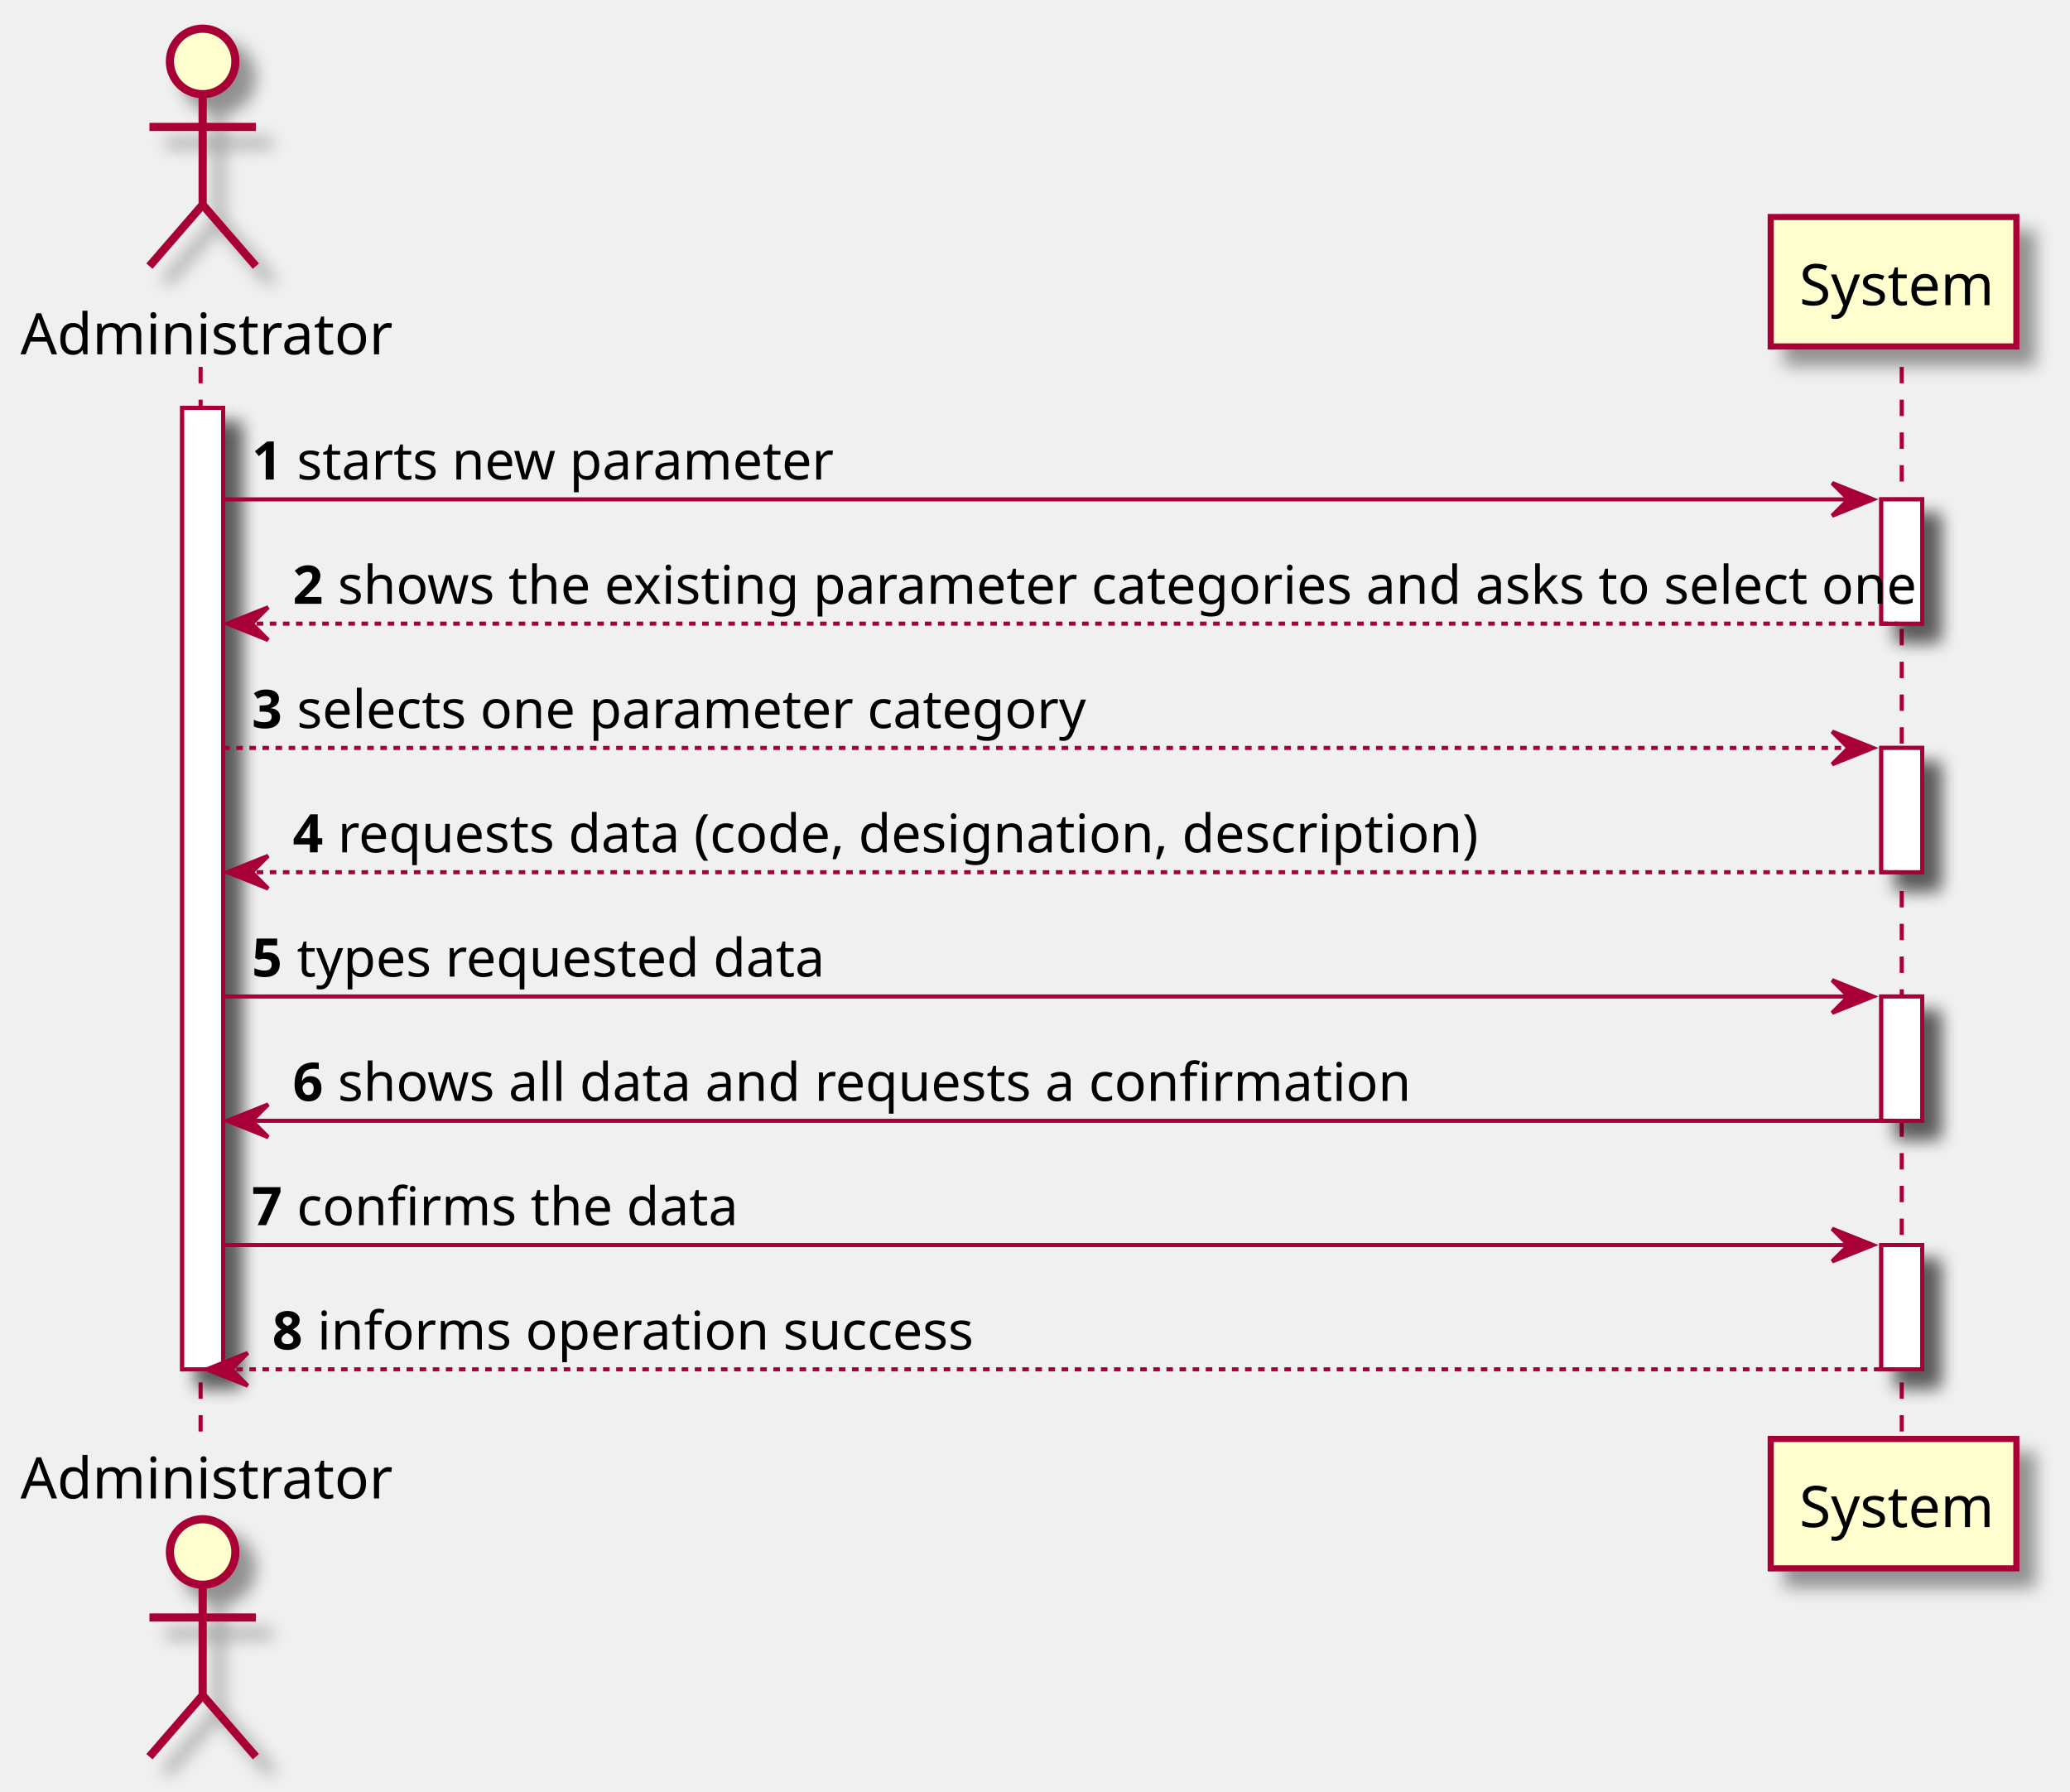
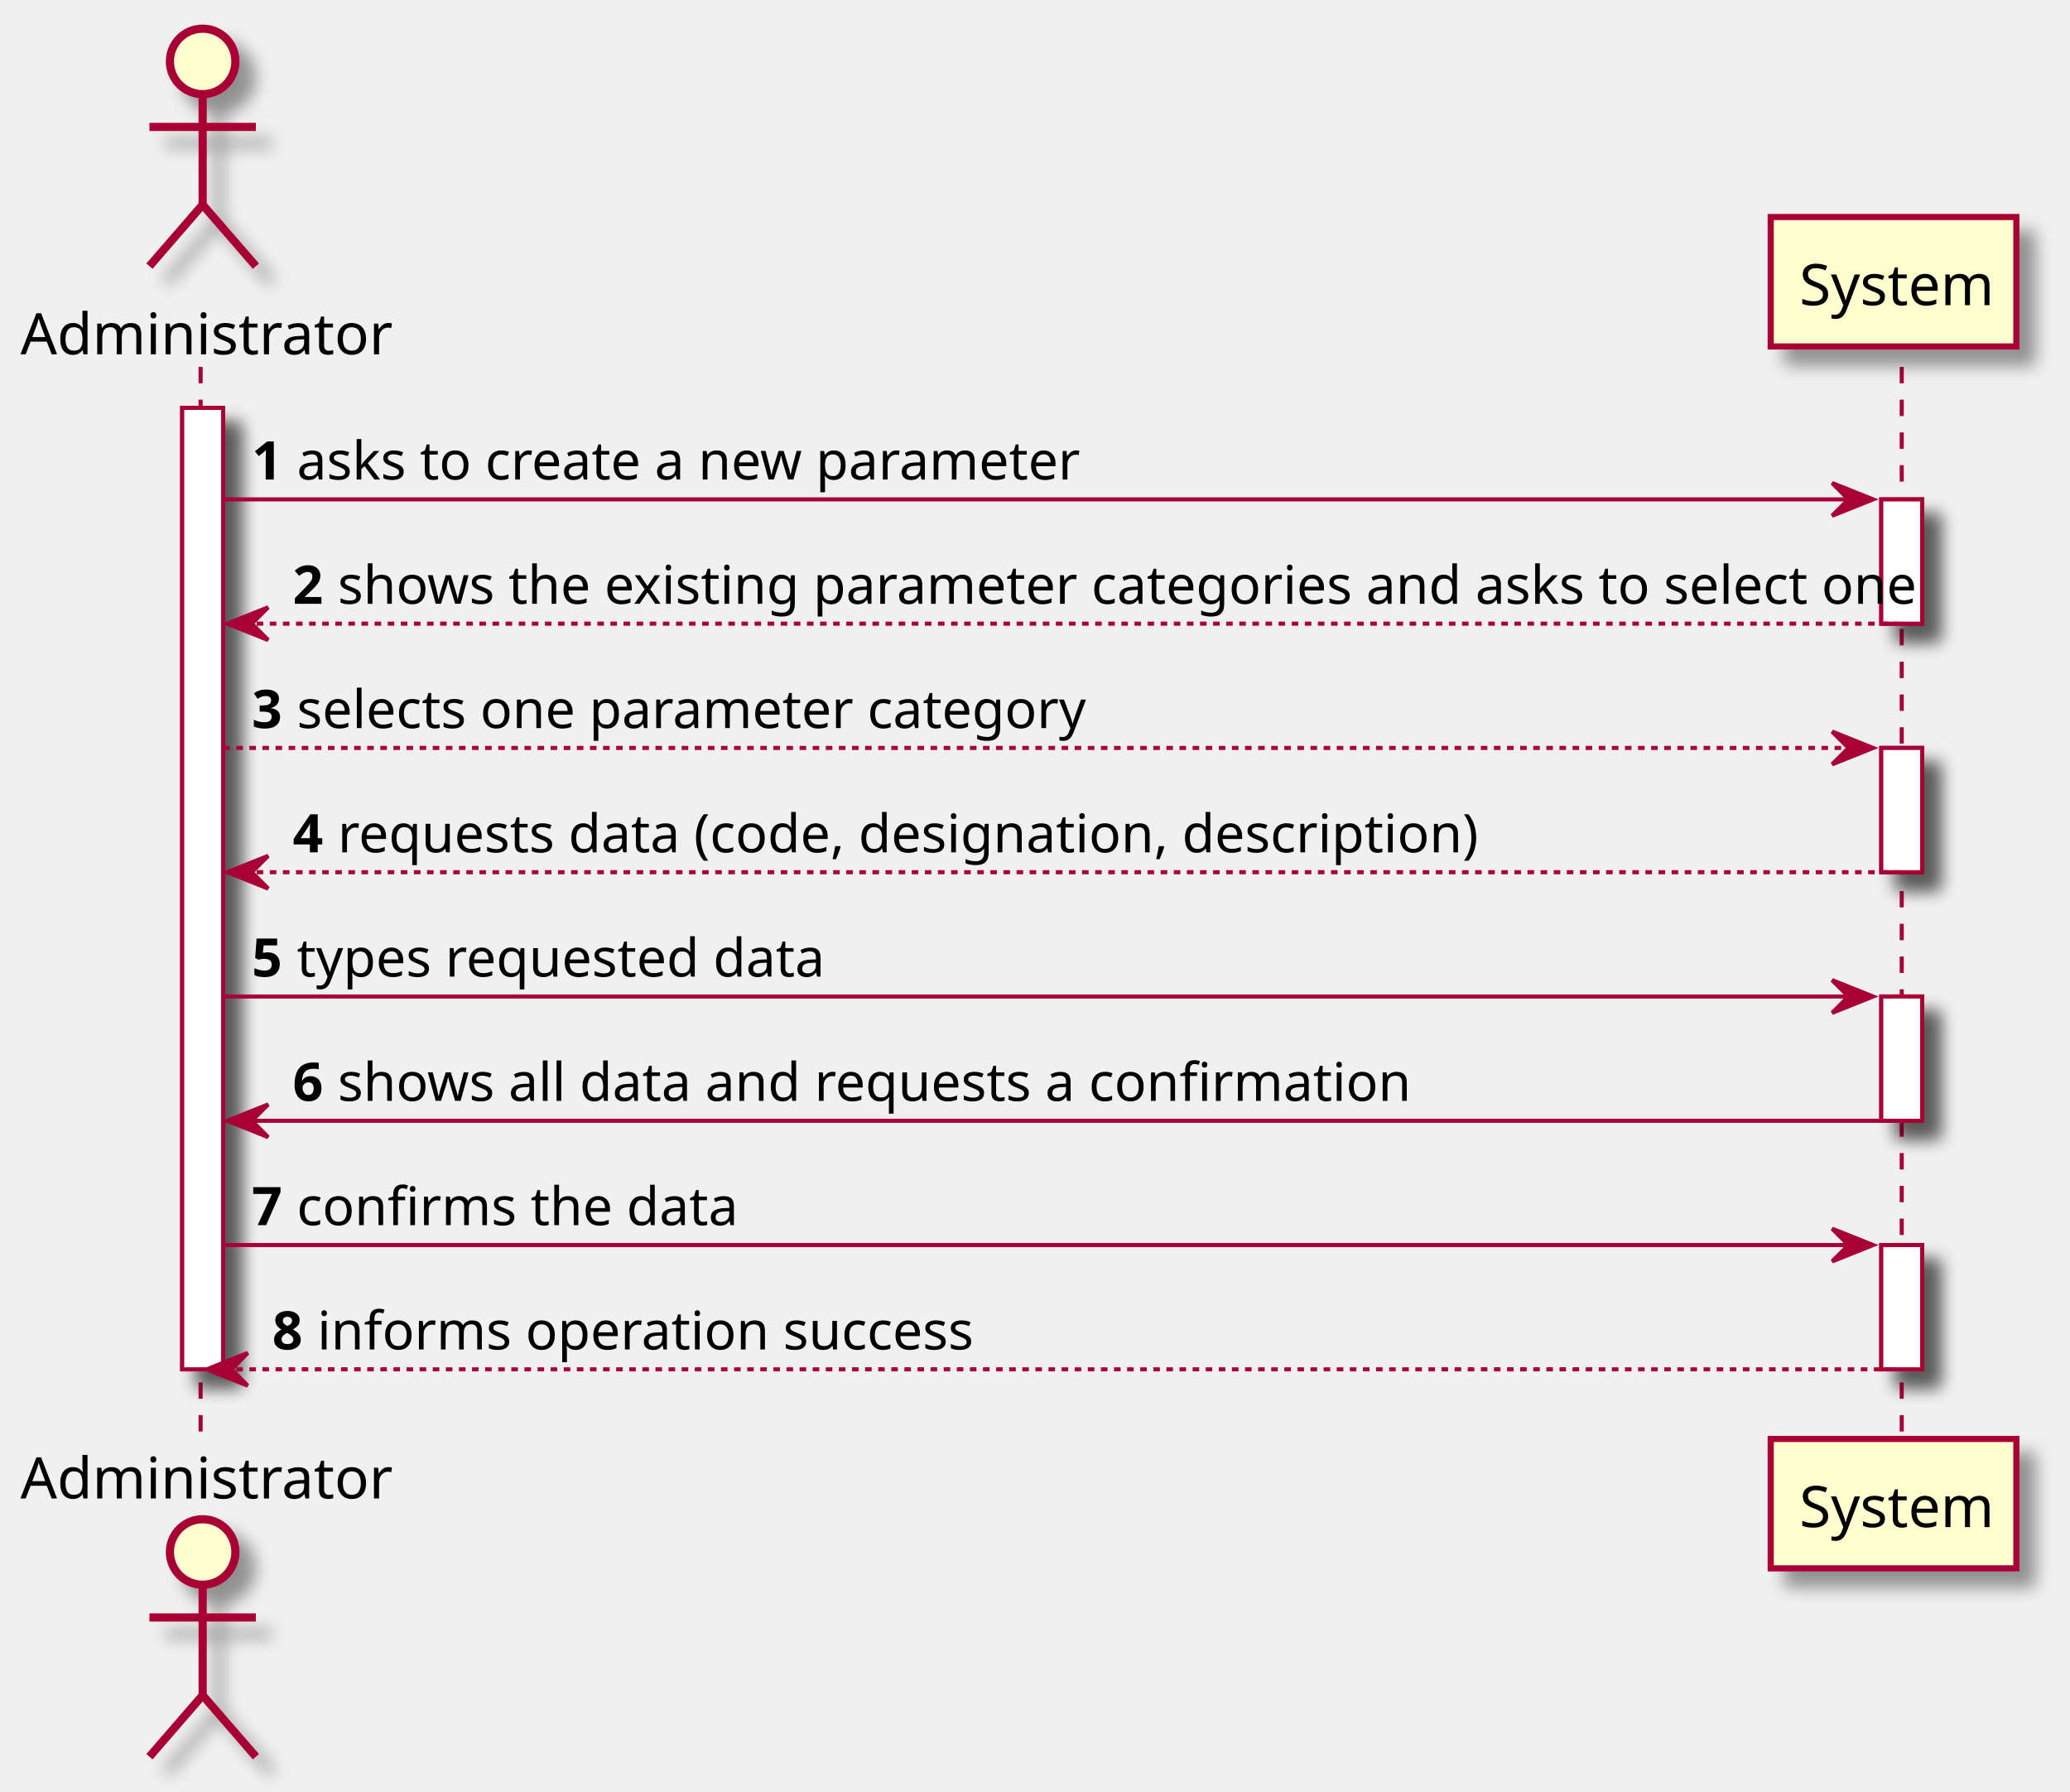
<svg xmlns="http://www.w3.org/2000/svg" contentScriptType="application/ecmascript" contentStyleType="text/css" height="547.5px" preserveAspectRatio="none" style="width:632px;height:547px;" version="1.1" viewBox="0 0 632 547" width="632.5px" zoomAndPan="magnify">
  <defs>
-     <filter height="300%" id="f1minb0wbcbsph" width="300%" x="-1" y="-1">
+     <filter height="300%" id="f13v5cdg35gm4q" width="300%" x="-1" y="-1">
      <feGaussianBlur result="blurOut" stdDeviation="2.5" />
      <feColorMatrix in="blurOut" result="blurOut2" type="matrix" values="0 0 0 0 0 0 0 0 0 0 0 0 0 0 0 0 0 0 .4 0" />
      <feOffset dx="5.0" dy="5.0" in="blurOut2" result="blurOut3" />
      <feBlend in="SourceGraphic" in2="blurOut3" mode="normal" />
    </filter>
  </defs>
  <g>
-     <rect fill="#FFFFFF" filter="url(#f1minb0wbcbsph)" height="293.516" style="stroke:#A80036;stroke-width:1.25;" width="12.5" x="55.625" y="124.512" />
-     <rect fill="#FFFFFF" filter="url(#f1minb0wbcbsph)" height="37.94" style="stroke:#A80036;stroke-width:1.25;" width="12.5" x="574.375" y="152.451" />
-     <rect fill="#FFFFFF" filter="url(#f1minb0wbcbsph)" height="37.94" style="stroke:#A80036;stroke-width:1.25;" width="12.5" x="574.375" y="228.33" />
-     <rect fill="#FFFFFF" filter="url(#f1minb0wbcbsph)" height="37.94" style="stroke:#A80036;stroke-width:1.25;" width="12.5" x="574.375" y="304.209" />
-     <rect fill="#FFFFFF" filter="url(#f1minb0wbcbsph)" height="37.94" style="stroke:#A80036;stroke-width:1.25;" width="12.5" x="574.375" y="380.088" />
+     <rect fill="#FFFFFF" filter="url(#f13v5cdg35gm4q)" height="293.516" style="stroke:#A80036;stroke-width:1.25;" width="12.5" x="55.625" y="124.512" />
+     <rect fill="#FFFFFF" filter="url(#f13v5cdg35gm4q)" height="37.94" style="stroke:#A80036;stroke-width:1.25;" width="12.5" x="574.375" y="152.451" />
+     <rect fill="#FFFFFF" filter="url(#f13v5cdg35gm4q)" height="37.94" style="stroke:#A80036;stroke-width:1.25;" width="12.5" x="574.375" y="228.33" />
+     <rect fill="#FFFFFF" filter="url(#f13v5cdg35gm4q)" height="37.94" style="stroke:#A80036;stroke-width:1.25;" width="12.5" x="574.375" y="304.209" />
+     <rect fill="#FFFFFF" filter="url(#f13v5cdg35gm4q)" height="37.94" style="stroke:#A80036;stroke-width:1.25;" width="12.5" x="574.375" y="380.088" />
    <line style="stroke:#A80036;stroke-width:1.25;stroke-dasharray:5.0,5.0;" x1="61.25" x2="61.25" y1="112.012" y2="440.527" />
    <line style="stroke:#A80036;stroke-width:1.25;stroke-dasharray:5.0,5.0;" x1="580.625" x2="580.625" y1="112.012" y2="440.527" />
    <text fill="#000000" font-family="sans-serif" font-size="17.5" lengthAdjust="spacing" textLength="103.75" x="6.25" y="108.166">Administrator</text>
-     <ellipse cx="61.875" cy="18.75" fill="#FEFECE" filter="url(#f1minb0wbcbsph)" rx="10" ry="10" style="stroke:#A80036;stroke-width:2.5;" />
-     <path d="M61.875,28.75 L61.875,62.5 M45.625,38.75 L78.125,38.75 M61.875,62.5 L45.625,81.25 M61.875,62.5 L78.125,81.25 " fill="none" filter="url(#f1minb0wbcbsph)" style="stroke:#A80036;stroke-width:2.5;" />
+     <ellipse cx="61.875" cy="18.75" fill="#FEFECE" filter="url(#f13v5cdg35gm4q)" rx="10" ry="10" style="stroke:#A80036;stroke-width:2.5;" />
+     <path d="M61.875,28.75 L61.875,62.5 M45.625,38.75 L78.125,38.75 M61.875,62.5 L45.625,81.25 M61.875,62.5 L78.125,81.25 " fill="none" filter="url(#f13v5cdg35gm4q)" style="stroke:#A80036;stroke-width:2.5;" />
    <text fill="#000000" font-family="sans-serif" font-size="17.5" lengthAdjust="spacing" textLength="103.75" x="6.25" y="457.444">Administrator</text>
-     <ellipse cx="61.875" cy="473.789" fill="#FEFECE" filter="url(#f1minb0wbcbsph)" rx="10" ry="10" style="stroke:#A80036;stroke-width:2.5;" />
-     <path d="M61.875,483.789 L61.875,517.539 M45.625,493.789 L78.125,493.789 M61.875,517.539 L45.625,536.289 M61.875,517.539 L78.125,536.289 " fill="none" filter="url(#f1minb0wbcbsph)" style="stroke:#A80036;stroke-width:2.5;" />
-     <rect fill="#FEFECE" filter="url(#f1minb0wbcbsph)" height="39.512" style="stroke:#A80036;stroke-width:1.875;" width="75" x="540.625" y="66.25" />
+     <ellipse cx="61.875" cy="473.789" fill="#FEFECE" filter="url(#f13v5cdg35gm4q)" rx="10" ry="10" style="stroke:#A80036;stroke-width:2.5;" />
+     <path d="M61.875,483.789 L61.875,517.539 M45.625,493.789 L78.125,493.789 M61.875,517.539 L45.625,536.289 M61.875,517.539 L78.125,536.289 " fill="none" filter="url(#f13v5cdg35gm4q)" style="stroke:#A80036;stroke-width:2.5;" />
+     <rect fill="#FEFECE" filter="url(#f13v5cdg35gm4q)" height="39.512" style="stroke:#A80036;stroke-width:1.875;" width="75" x="540.625" y="66.25" />
    <text fill="#000000" font-family="sans-serif" font-size="17.5" lengthAdjust="spacing" textLength="57.5" x="549.375" y="93.166">System</text>
-     <rect fill="#FEFECE" filter="url(#f1minb0wbcbsph)" height="39.512" style="stroke:#A80036;stroke-width:1.875;" width="75" x="540.625" y="439.277" />
+     <rect fill="#FEFECE" filter="url(#f13v5cdg35gm4q)" height="39.512" style="stroke:#A80036;stroke-width:1.875;" width="75" x="540.625" y="439.277" />
    <text fill="#000000" font-family="sans-serif" font-size="17.5" lengthAdjust="spacing" textLength="57.5" x="549.375" y="466.194">System</text>
-     <rect fill="#FFFFFF" filter="url(#f1minb0wbcbsph)" height="293.516" style="stroke:#A80036;stroke-width:1.25;" width="12.5" x="55.625" y="124.512" />
-     <rect fill="#FFFFFF" filter="url(#f1minb0wbcbsph)" height="37.94" style="stroke:#A80036;stroke-width:1.25;" width="12.5" x="574.375" y="152.451" />
-     <rect fill="#FFFFFF" filter="url(#f1minb0wbcbsph)" height="37.94" style="stroke:#A80036;stroke-width:1.25;" width="12.5" x="574.375" y="228.33" />
-     <rect fill="#FFFFFF" filter="url(#f1minb0wbcbsph)" height="37.94" style="stroke:#A80036;stroke-width:1.25;" width="12.5" x="574.375" y="304.209" />
-     <rect fill="#FFFFFF" filter="url(#f1minb0wbcbsph)" height="37.94" style="stroke:#A80036;stroke-width:1.25;" width="12.5" x="574.375" y="380.088" />
+     <rect fill="#FFFFFF" filter="url(#f13v5cdg35gm4q)" height="293.516" style="stroke:#A80036;stroke-width:1.25;" width="12.5" x="55.625" y="124.512" />
+     <rect fill="#FFFFFF" filter="url(#f13v5cdg35gm4q)" height="37.94" style="stroke:#A80036;stroke-width:1.25;" width="12.5" x="574.375" y="152.451" />
+     <rect fill="#FFFFFF" filter="url(#f13v5cdg35gm4q)" height="37.94" style="stroke:#A80036;stroke-width:1.25;" width="12.5" x="574.375" y="228.33" />
+     <rect fill="#FFFFFF" filter="url(#f13v5cdg35gm4q)" height="37.94" style="stroke:#A80036;stroke-width:1.25;" width="12.5" x="574.375" y="304.209" />
+     <rect fill="#FFFFFF" filter="url(#f13v5cdg35gm4q)" height="37.94" style="stroke:#A80036;stroke-width:1.25;" width="12.5" x="574.375" y="380.088" />
    <polygon fill="#A80036" points="559.375,147.451,571.875,152.451,559.375,157.451,564.375,152.451" style="stroke:#A80036;stroke-width:1.25;" />
    <line style="stroke:#A80036;stroke-width:1.25;" x1="68.125" x2="566.875" y1="152.451" y2="152.451" />
    <text fill="#000000" font-family="sans-serif" font-size="16.25" font-weight="bold" lengthAdjust="spacing" textLength="8.75" x="76.875" y="146.381">1</text>
-     <text fill="#000000" font-family="sans-serif" font-size="16.25" lengthAdjust="spacing" textLength="152.5" x="90.625" y="146.381">starts new parameter</text>
+     <text fill="#000000" font-family="sans-serif" font-size="16.25" lengthAdjust="spacing" textLength="228.75" x="90.625" y="146.381">asks to create a new parameter</text>
    <polygon fill="#A80036" points="81.875,185.391,69.375,190.391,81.875,195.391,76.875,190.391" style="stroke:#A80036;stroke-width:1.25;" />
    <line style="stroke:#A80036;stroke-width:1.25;stroke-dasharray:2.0,2.0;" x1="74.375" x2="579.375" y1="190.391" y2="190.391" />
    <text fill="#000000" font-family="sans-serif" font-size="16.25" font-weight="bold" lengthAdjust="spacing" textLength="8.75" x="89.375" y="184.32">2</text>
    <text fill="#000000" font-family="sans-serif" font-size="16.25" lengthAdjust="spacing" textLength="462.5" x="103.125" y="184.32">shows the existing parameter categories and asks to select one</text>
    <polygon fill="#A80036" points="559.375,223.33,571.875,228.33,559.375,233.33,564.375,228.33" style="stroke:#A80036;stroke-width:1.25;" />
    <line style="stroke:#A80036;stroke-width:1.25;stroke-dasharray:2.0,2.0;" x1="68.125" x2="566.875" y1="228.33" y2="228.33" />
    <text fill="#000000" font-family="sans-serif" font-size="16.25" font-weight="bold" lengthAdjust="spacing" textLength="8.75" x="76.875" y="222.26">3</text>
    <text fill="#000000" font-family="sans-serif" font-size="16.25" lengthAdjust="spacing" textLength="228.75" x="90.625" y="222.26">selects one parameter category</text>
    <polygon fill="#A80036" points="81.875,261.269,69.375,266.269,81.875,271.269,76.875,266.269" style="stroke:#A80036;stroke-width:1.25;" />
    <line style="stroke:#A80036;stroke-width:1.25;stroke-dasharray:2.0,2.0;" x1="74.375" x2="579.375" y1="266.269" y2="266.269" />
    <text fill="#000000" font-family="sans-serif" font-size="16.25" font-weight="bold" lengthAdjust="spacing" textLength="8.75" x="89.375" y="260.199">4</text>
    <text fill="#000000" font-family="sans-serif" font-size="16.25" lengthAdjust="spacing" textLength="330" x="103.125" y="260.199">requests data (code, designation, description)</text>
    <polygon fill="#A80036" points="559.375,299.209,571.875,304.209,559.375,309.209,564.375,304.209" style="stroke:#A80036;stroke-width:1.25;" />
    <line style="stroke:#A80036;stroke-width:1.25;" x1="68.125" x2="566.875" y1="304.209" y2="304.209" />
    <text fill="#000000" font-family="sans-serif" font-size="16.25" font-weight="bold" lengthAdjust="spacing" textLength="8.75" x="76.875" y="298.138">5</text>
    <text fill="#000000" font-family="sans-serif" font-size="16.25" lengthAdjust="spacing" textLength="152.5" x="90.625" y="298.138">types requested data</text>
    <polygon fill="#A80036" points="81.875,337.148,69.375,342.148,81.875,347.148,76.875,342.148" style="stroke:#A80036;stroke-width:1.25;" />
    <line style="stroke:#A80036;stroke-width:1.25;" x1="74.375" x2="579.375" y1="342.148" y2="342.148" />
    <text fill="#000000" font-family="sans-serif" font-size="16.25" font-weight="bold" lengthAdjust="spacing" textLength="8.75" x="89.375" y="336.078">6</text>
    <text fill="#000000" font-family="sans-serif" font-size="16.25" lengthAdjust="spacing" textLength="308.75" x="103.125" y="336.078">shows all data and requests a confirmation</text>
    <polygon fill="#A80036" points="559.375,375.088,571.875,380.088,559.375,385.088,564.375,380.088" style="stroke:#A80036;stroke-width:1.25;" />
    <line style="stroke:#A80036;stroke-width:1.25;" x1="68.125" x2="566.875" y1="380.088" y2="380.088" />
    <text fill="#000000" font-family="sans-serif" font-size="16.25" font-weight="bold" lengthAdjust="spacing" textLength="8.75" x="76.875" y="374.017">7</text>
    <text fill="#000000" font-family="sans-serif" font-size="16.25" lengthAdjust="spacing" textLength="125" x="90.625" y="374.017">confirms the data</text>
    <polygon fill="#A80036" points="75.625,413.027,63.125,418.027,75.625,423.027,70.625,418.027" style="stroke:#A80036;stroke-width:1.25;" />
    <line style="stroke:#A80036;stroke-width:1.25;stroke-dasharray:2.0,2.0;" x1="68.125" x2="579.375" y1="418.027" y2="418.027" />
    <text fill="#000000" font-family="sans-serif" font-size="16.25" font-weight="bold" lengthAdjust="spacing" textLength="8.75" x="83.125" y="411.957">8</text>
    <text fill="#000000" font-family="sans-serif" font-size="16.25" lengthAdjust="spacing" textLength="190" x="96.875" y="411.957">informs operation success</text>
  </g>
</svg>
